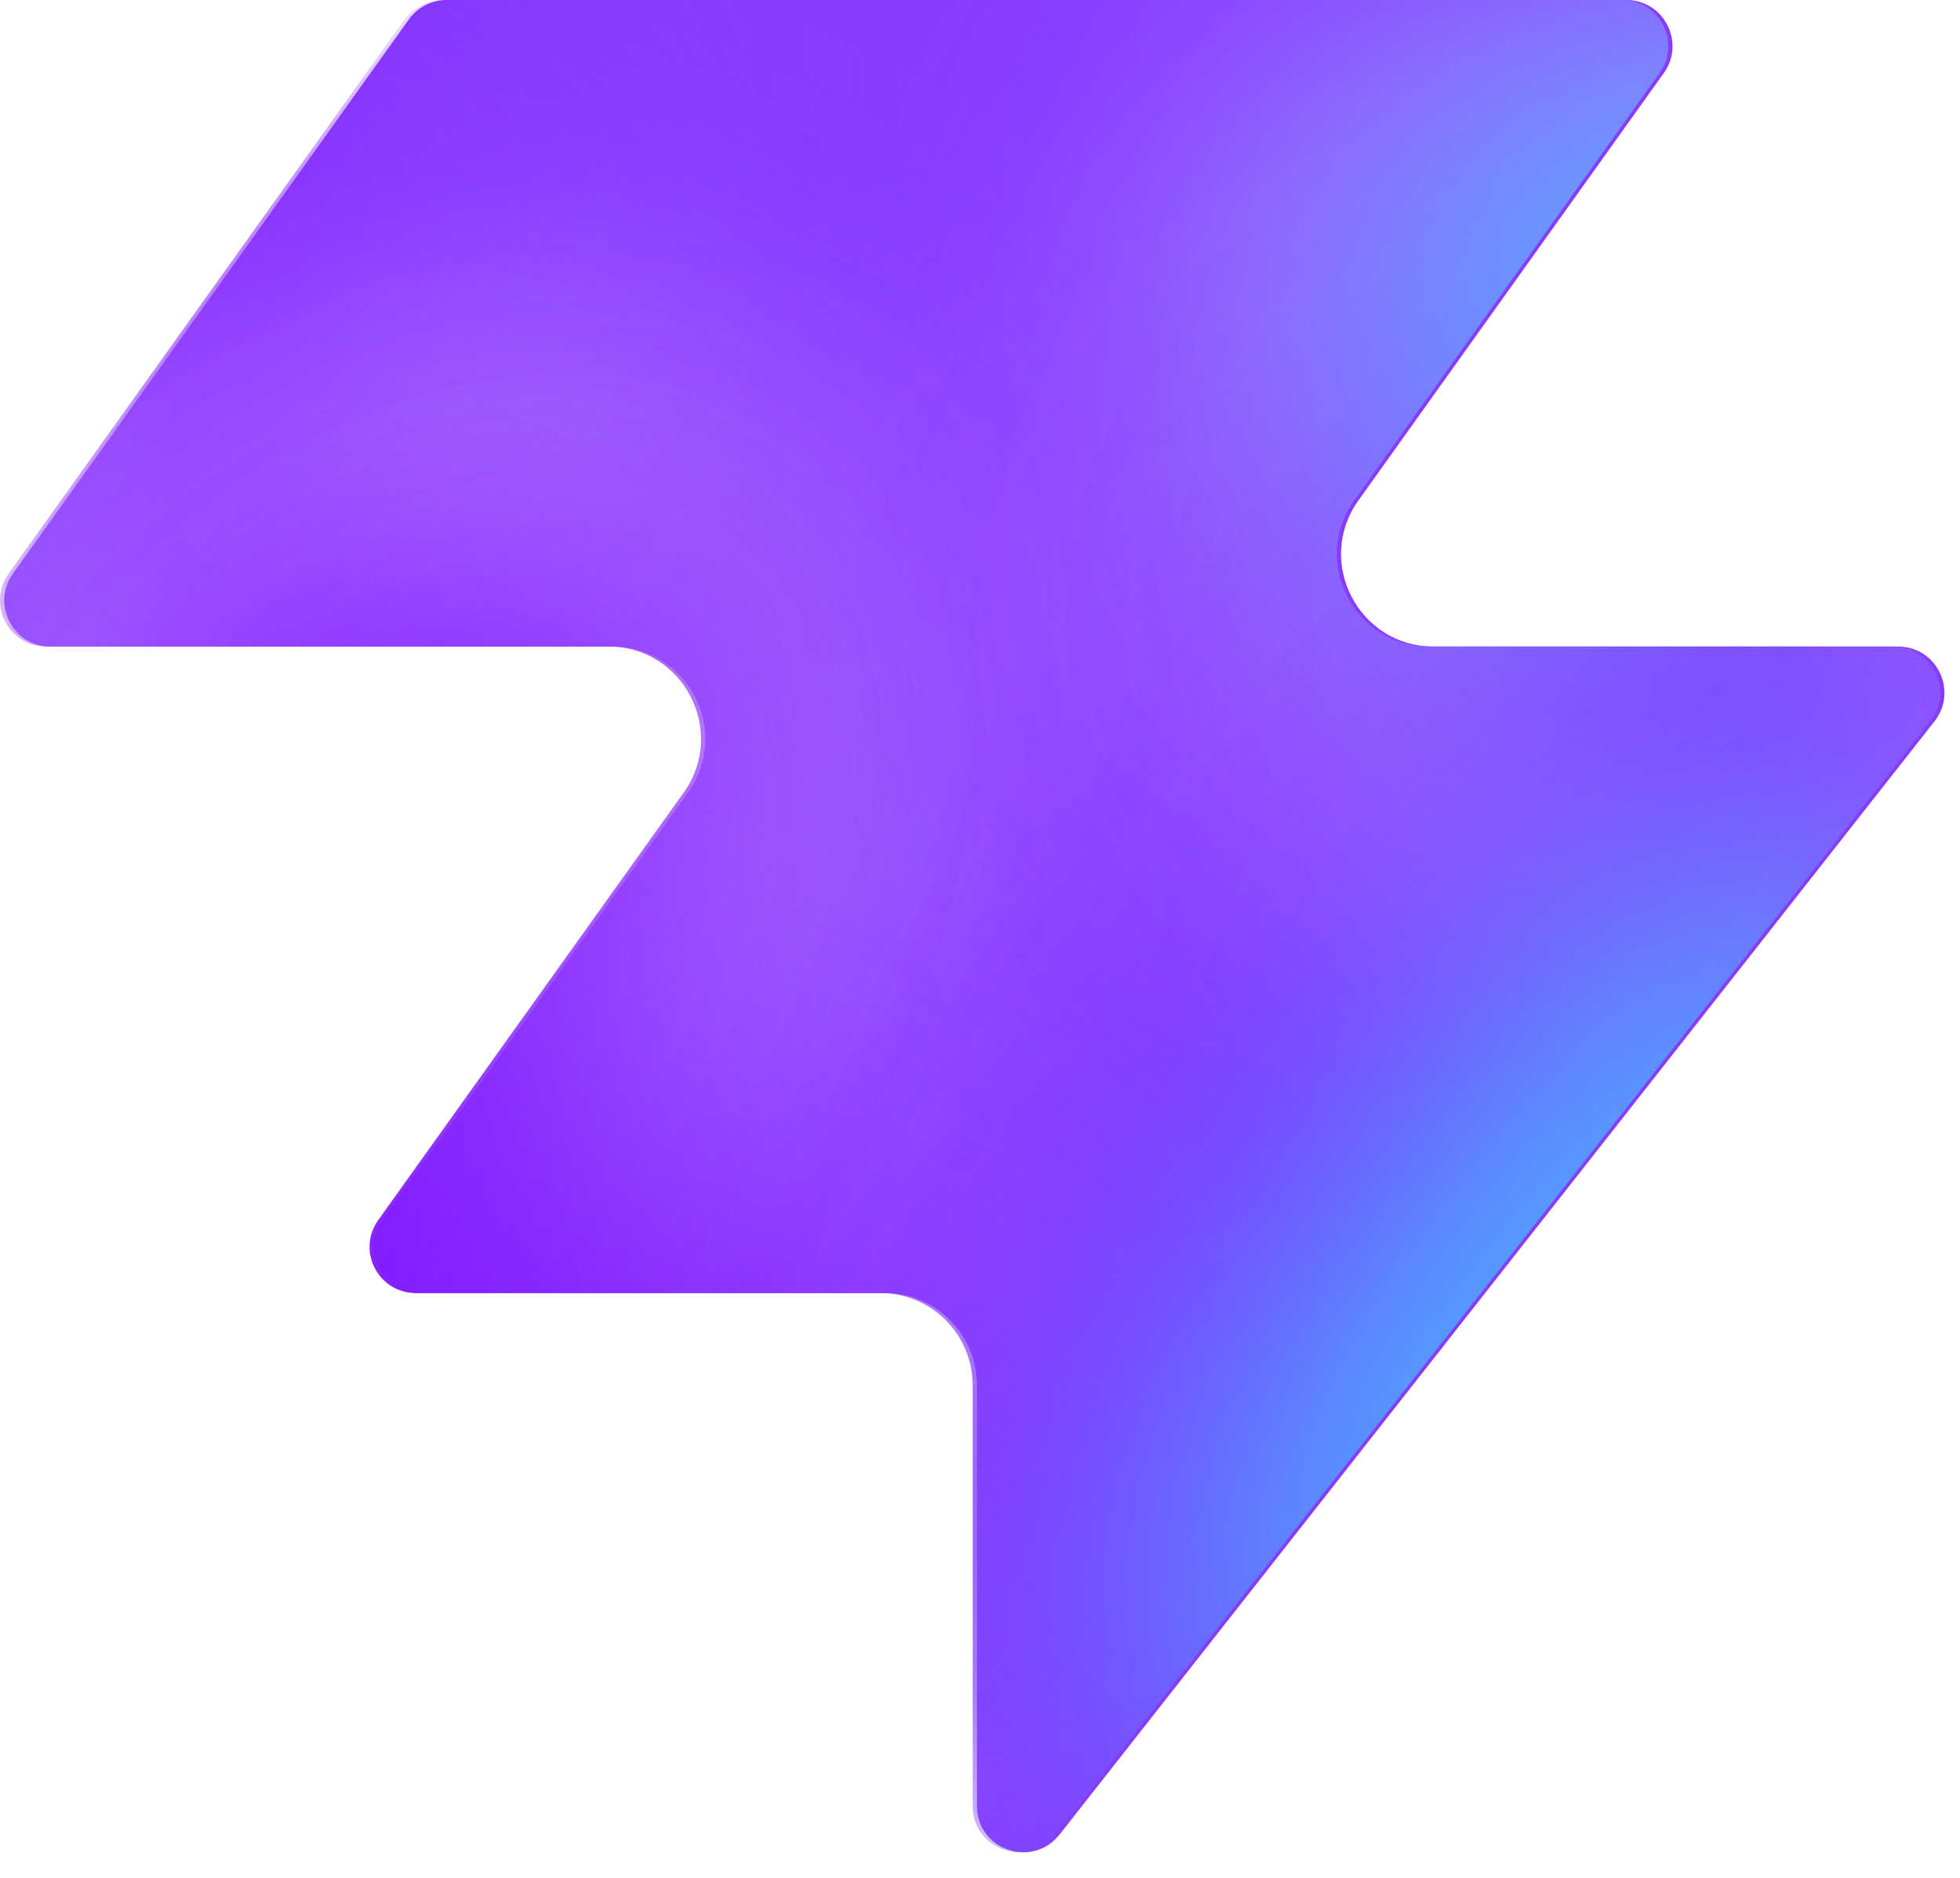
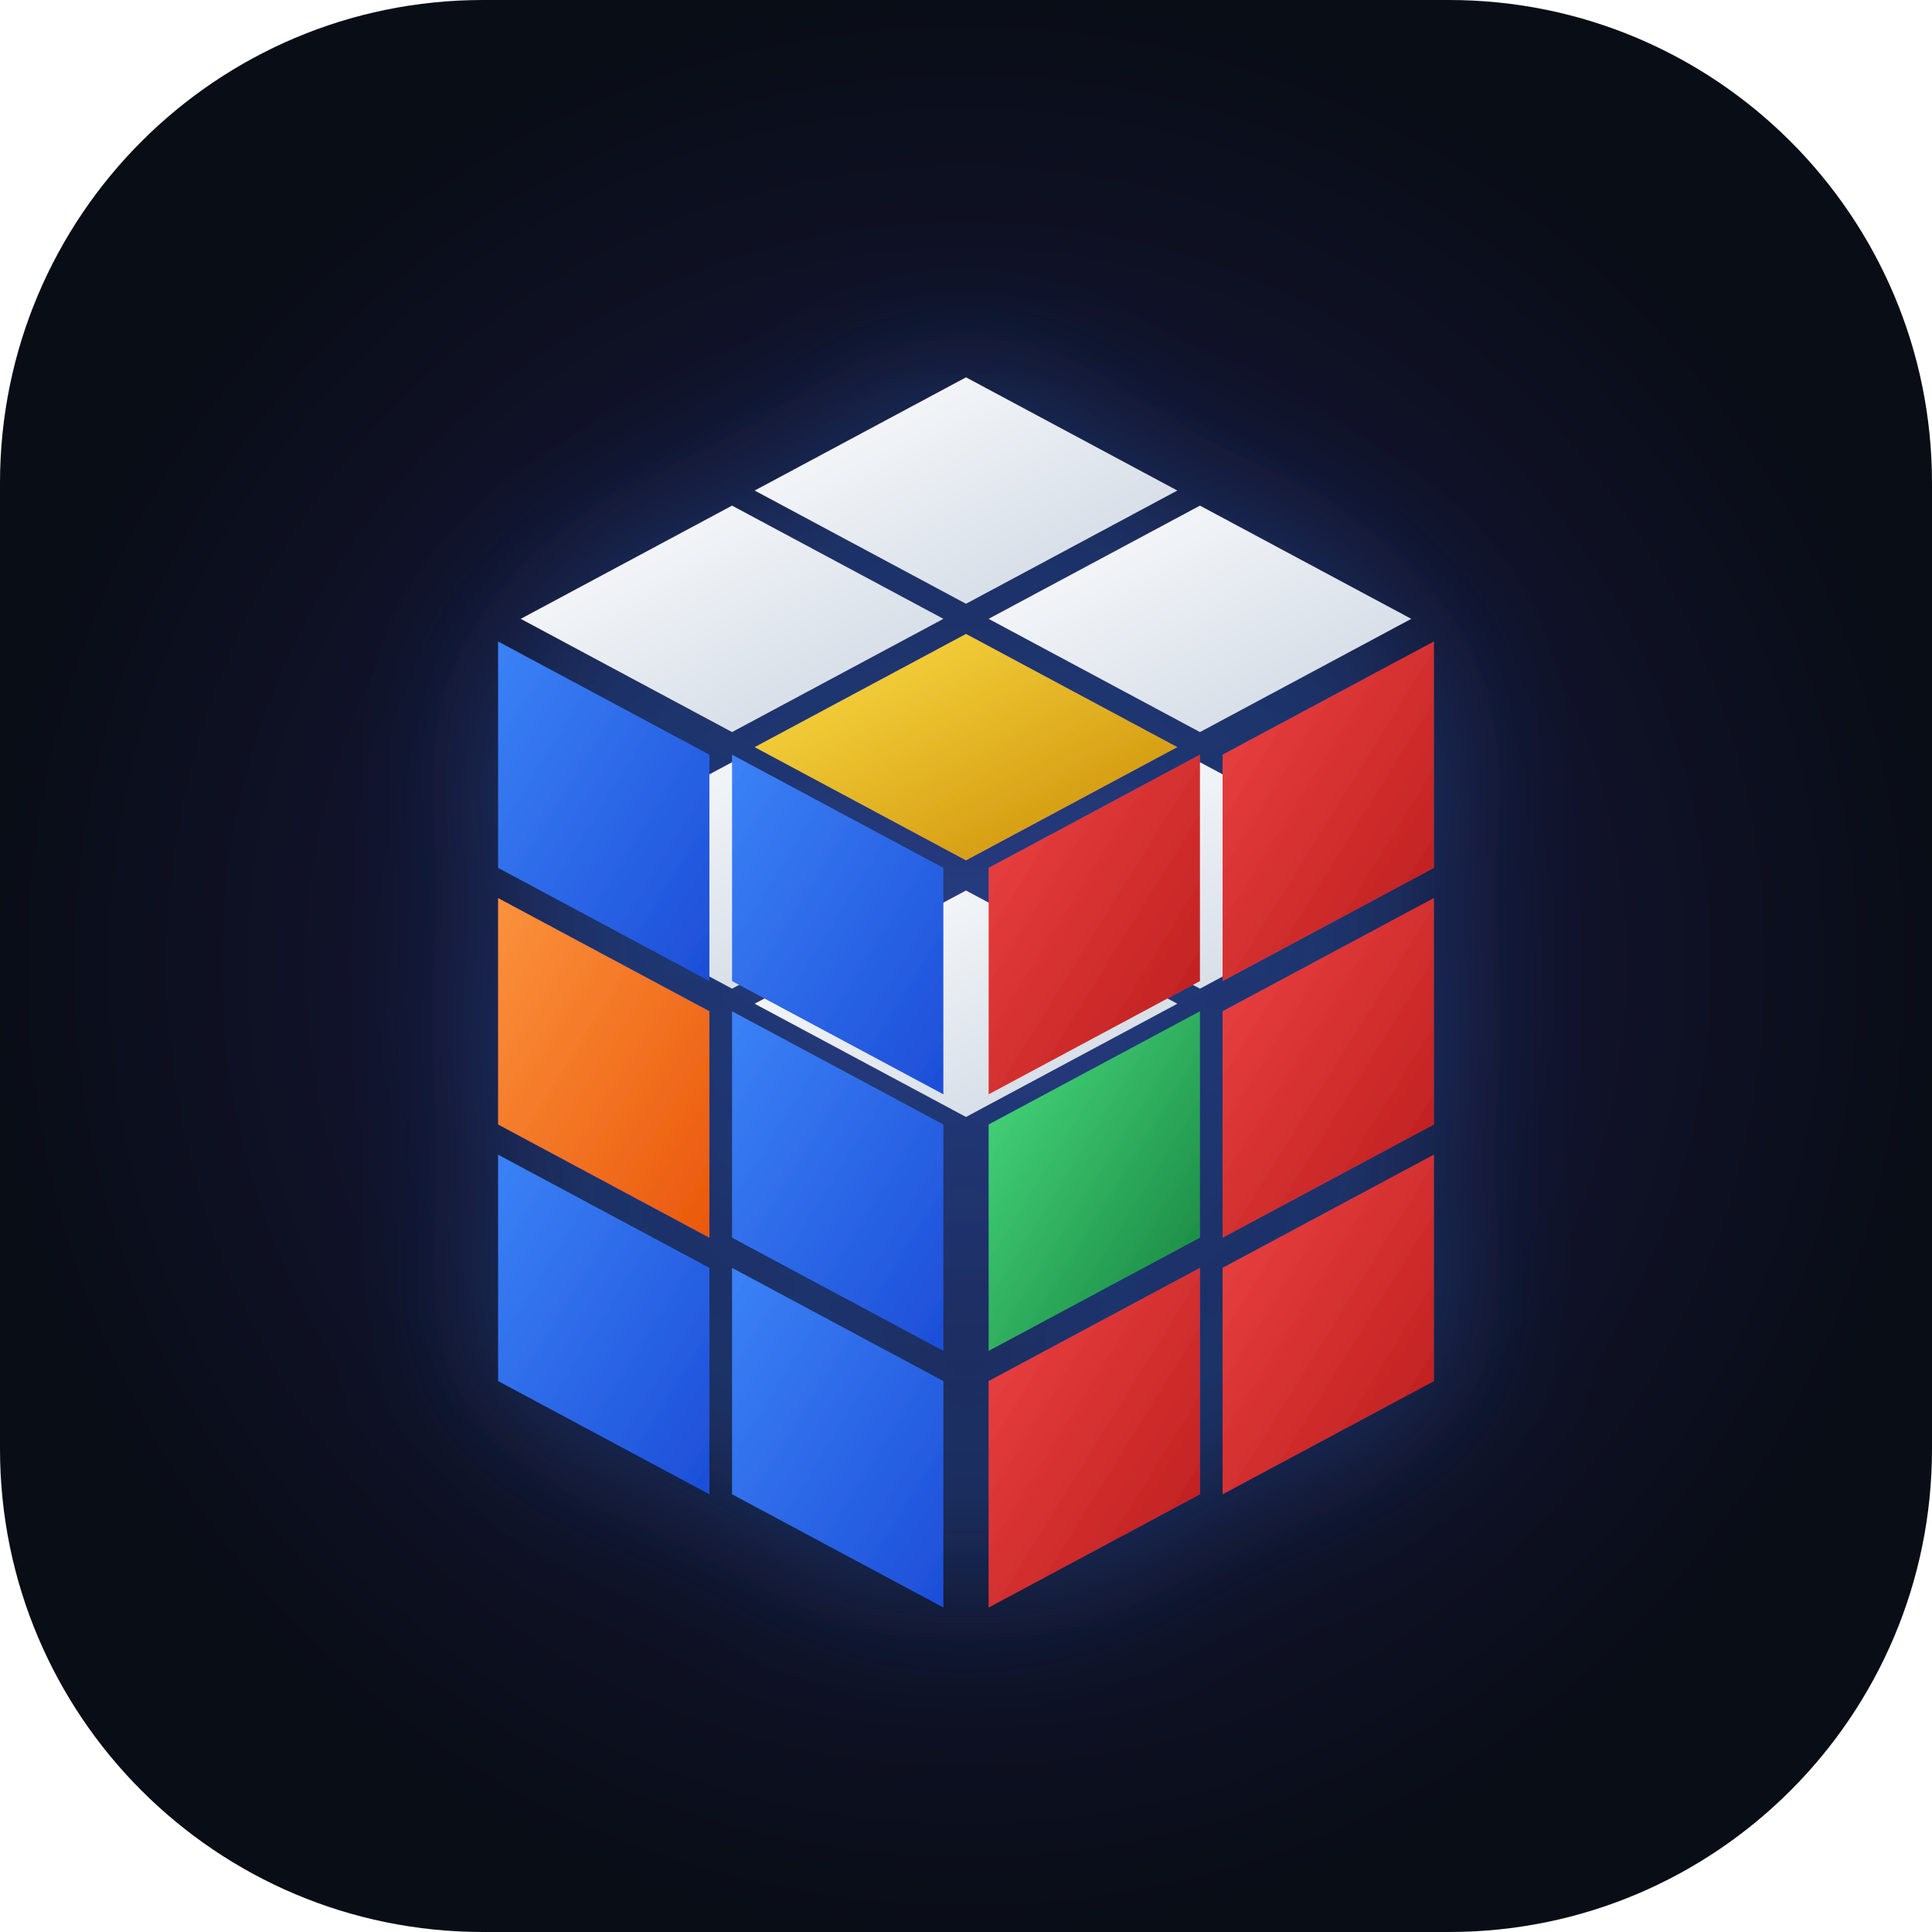
- <svg xmlns="http://www.w3.org/2000/svg" width="48" height="46" fill="none" viewBox="0 0 48 46">
-   <path fill="#863bff" d="M25.946 44.938c-.664.845-2.021.375-2.021-.698V33.937a2.26 2.26 0 0 0-2.262-2.262H10.287c-.92 0-1.456-1.04-.92-1.788l7.48-10.471c1.07-1.497 0-3.578-1.842-3.578H1.237c-.92 0-1.456-1.04-.92-1.788L10.013.474c.214-.297.556-.474.92-.474h28.894c.92 0 1.456 1.04.92 1.788l-7.48 10.471c-1.07 1.498 0 3.579 1.842 3.579h11.377c.943 0 1.473 1.088.89 1.83L25.947 44.94z" style="fill:#863bff;fill:color(display-p3 .525 .23 1);fill-opacity:1" />
-   <mask id="a" width="48" height="46" x="0" y="0" maskUnits="userSpaceOnUse" style="mask-type:alpha">
-     <path fill="#000" d="M25.842 44.938c-.664.844-2.021.375-2.021-.698V33.937a2.26 2.26 0 0 0-2.262-2.262H10.183c-.92 0-1.456-1.04-.92-1.788l7.48-10.471c1.07-1.498 0-3.579-1.842-3.579H1.133c-.92 0-1.456-1.04-.92-1.787L9.91.473c.214-.297.556-.474.92-.474h28.894c.92 0 1.456 1.04.92 1.788l-7.48 10.471c-1.07 1.498 0 3.578 1.842 3.578h11.377c.943 0 1.473 1.088.89 1.832L25.843 44.94z" style="fill:#000;fill-opacity:1" />
-   </mask>
-   <g mask="url(#a)">
-     <g filter="url(#b)">
-       <ellipse cx="5.508" cy="14.704" fill="#ede6ff" rx="5.508" ry="14.704" style="fill:#ede6ff;fill:color(display-p3 .927 .903 1);fill-opacity:1" transform="matrix(.00324 1 1 -.00324 -4.47 31.516)" />
-     </g>
-     <g filter="url(#c)">
-       <ellipse cx="10.399" cy="29.851" fill="#ede6ff" rx="10.399" ry="29.851" style="fill:#ede6ff;fill:color(display-p3 .927 .903 1);fill-opacity:1" transform="matrix(.00324 1 1 -.00324 -39.328 7.883)" />
-     </g>
-     <g filter="url(#d)">
-       <ellipse cx="5.508" cy="30.487" fill="#7e14ff" rx="5.508" ry="30.487" style="fill:#7e14ff;fill:color(display-p3 .492 .077 1);fill-opacity:1" transform="rotate(89.814 -25.913 -14.639)scale(1 -1)" />
-     </g>
-     <g filter="url(#e)">
-       <ellipse cx="5.508" cy="30.599" fill="#7e14ff" rx="5.508" ry="30.599" style="fill:#7e14ff;fill:color(display-p3 .492 .077 1);fill-opacity:1" transform="rotate(89.814 -32.644 -3.334)scale(1 -1)" />
-     </g>
-     <g filter="url(#f)">
-       <ellipse cx="5.508" cy="30.599" fill="#7e14ff" rx="5.508" ry="30.599" style="fill:#7e14ff;fill:color(display-p3 .492 .077 1);fill-opacity:1" transform="matrix(.00324 1 1 -.00324 -34.34 30.47)" />
-     </g>
-     <g filter="url(#g)">
-       <ellipse cx="14.072" cy="22.078" fill="#ede6ff" rx="14.072" ry="22.078" style="fill:#ede6ff;fill:color(display-p3 .927 .903 1);fill-opacity:1" transform="rotate(93.35 24.506 48.493)scale(-1 1)" />
-     </g>
-     <g filter="url(#h)">
-       <ellipse cx="3.47" cy="21.501" fill="#7e14ff" rx="3.47" ry="21.501" style="fill:#7e14ff;fill:color(display-p3 .492 .077 1);fill-opacity:1" transform="rotate(89.009 28.708 47.59)scale(-1 1)" />
-     </g>
-     <g filter="url(#i)">
-       <ellipse cx="3.47" cy="21.501" fill="#7e14ff" rx="3.47" ry="21.501" style="fill:#7e14ff;fill:color(display-p3 .492 .077 1);fill-opacity:1" transform="rotate(89.009 28.708 47.59)scale(-1 1)" />
-     </g>
-     <g filter="url(#j)">
-       <ellipse cx=".387" cy="8.972" fill="#7e14ff" rx="4.407" ry="29.108" style="fill:#7e14ff;fill:color(display-p3 .492 .077 1);fill-opacity:1" transform="rotate(39.51 .387 8.972)" />
-     </g>
-     <g filter="url(#k)">
-       <ellipse cx="47.523" cy="-6.092" fill="#7e14ff" rx="4.407" ry="29.108" style="fill:#7e14ff;fill:color(display-p3 .492 .077 1);fill-opacity:1" transform="rotate(37.892 47.523 -6.092)" />
-     </g>
-     <g filter="url(#l)">
-       <ellipse cx="41.412" cy="6.333" fill="#47bfff" rx="5.971" ry="9.665" style="fill:#47bfff;fill:color(display-p3 .28 .748 1);fill-opacity:1" transform="rotate(37.892 41.412 6.333)" />
-     </g>
-     <g filter="url(#m)">
-       <ellipse cx="-1.879" cy="38.332" fill="#7e14ff" rx="4.407" ry="29.108" style="fill:#7e14ff;fill:color(display-p3 .492 .077 1);fill-opacity:1" transform="rotate(37.892 -1.88 38.332)" />
-     </g>
-     <g filter="url(#n)">
-       <ellipse cx="-1.879" cy="38.332" fill="#7e14ff" rx="4.407" ry="29.108" style="fill:#7e14ff;fill:color(display-p3 .492 .077 1);fill-opacity:1" transform="rotate(37.892 -1.88 38.332)" />
-     </g>
-     <g filter="url(#o)">
-       <ellipse cx="35.651" cy="29.907" fill="#7e14ff" rx="4.407" ry="29.108" style="fill:#7e14ff;fill:color(display-p3 .492 .077 1);fill-opacity:1" transform="rotate(37.892 35.651 29.907)" />
-     </g>
-     <g filter="url(#p)">
-       <ellipse cx="38.418" cy="32.4" fill="#47bfff" rx="5.971" ry="15.297" style="fill:#47bfff;fill:color(display-p3 .28 .748 1);fill-opacity:1" transform="rotate(37.892 38.418 32.4)" />
-     </g>
-   </g>
+ <svg xmlns="http://www.w3.org/2000/svg" viewBox="0 0 512 512" width="100%" height="100%">
  <defs>
-     <filter id="b" width="60.045" height="41.654" x="-19.77" y="16.149" color-interpolation-filters="sRGB" filterUnits="userSpaceOnUse">
-       <feFlood flood-opacity="0" result="BackgroundImageFix" />
-       <feBlend in="SourceGraphic" in2="BackgroundImageFix" result="shape" />
-       <feGaussianBlur result="effect1_foregroundBlur_2002_17158" stdDeviation="7.659" />
-     </filter>
-     <filter id="c" width="90.34" height="51.437" x="-54.613" y="-7.533" color-interpolation-filters="sRGB" filterUnits="userSpaceOnUse">
-       <feFlood flood-opacity="0" result="BackgroundImageFix" />
-       <feBlend in="SourceGraphic" in2="BackgroundImageFix" result="shape" />
-       <feGaussianBlur result="effect1_foregroundBlur_2002_17158" stdDeviation="7.659" />
-     </filter>
-     <filter id="d" width="79.355" height="29.4" x="-49.64" y="2.03" color-interpolation-filters="sRGB" filterUnits="userSpaceOnUse">
-       <feFlood flood-opacity="0" result="BackgroundImageFix" />
-       <feBlend in="SourceGraphic" in2="BackgroundImageFix" result="shape" />
-       <feGaussianBlur result="effect1_foregroundBlur_2002_17158" stdDeviation="4.596" />
-     </filter>
-     <filter id="e" width="79.579" height="29.4" x="-45.045" y="20.029" color-interpolation-filters="sRGB" filterUnits="userSpaceOnUse">
-       <feFlood flood-opacity="0" result="BackgroundImageFix" />
-       <feBlend in="SourceGraphic" in2="BackgroundImageFix" result="shape" />
-       <feGaussianBlur result="effect1_foregroundBlur_2002_17158" stdDeviation="4.596" />
-     </filter>
-     <filter id="f" width="79.579" height="29.4" x="-43.513" y="21.178" color-interpolation-filters="sRGB" filterUnits="userSpaceOnUse">
-       <feFlood flood-opacity="0" result="BackgroundImageFix" />
-       <feBlend in="SourceGraphic" in2="BackgroundImageFix" result="shape" />
-       <feGaussianBlur result="effect1_foregroundBlur_2002_17158" stdDeviation="4.596" />
-     </filter>
-     <filter id="g" width="74.749" height="58.852" x="15.756" y="-17.901" color-interpolation-filters="sRGB" filterUnits="userSpaceOnUse">
-       <feFlood flood-opacity="0" result="BackgroundImageFix" />
-       <feBlend in="SourceGraphic" in2="BackgroundImageFix" result="shape" />
-       <feGaussianBlur result="effect1_foregroundBlur_2002_17158" stdDeviation="7.659" />
-     </filter>
-     <filter id="h" width="61.377" height="25.362" x="23.548" y="2.284" color-interpolation-filters="sRGB" filterUnits="userSpaceOnUse">
-       <feFlood flood-opacity="0" result="BackgroundImageFix" />
-       <feBlend in="SourceGraphic" in2="BackgroundImageFix" result="shape" />
-       <feGaussianBlur result="effect1_foregroundBlur_2002_17158" stdDeviation="4.596" />
-     </filter>
-     <filter id="i" width="61.377" height="25.362" x="23.548" y="2.284" color-interpolation-filters="sRGB" filterUnits="userSpaceOnUse">
-       <feFlood flood-opacity="0" result="BackgroundImageFix" />
-       <feBlend in="SourceGraphic" in2="BackgroundImageFix" result="shape" />
-       <feGaussianBlur result="effect1_foregroundBlur_2002_17158" stdDeviation="4.596" />
-     </filter>
-     <filter id="j" width="56.045" height="63.649" x="-27.636" y="-22.853" color-interpolation-filters="sRGB" filterUnits="userSpaceOnUse">
-       <feFlood flood-opacity="0" result="BackgroundImageFix" />
-       <feBlend in="SourceGraphic" in2="BackgroundImageFix" result="shape" />
-       <feGaussianBlur result="effect1_foregroundBlur_2002_17158" stdDeviation="4.596" />
-     </filter>
-     <filter id="k" width="54.814" height="64.646" x="20.116" y="-38.415" color-interpolation-filters="sRGB" filterUnits="userSpaceOnUse">
-       <feFlood flood-opacity="0" result="BackgroundImageFix" />
-       <feBlend in="SourceGraphic" in2="BackgroundImageFix" result="shape" />
-       <feGaussianBlur result="effect1_foregroundBlur_2002_17158" stdDeviation="4.596" />
-     </filter>
-     <filter id="l" width="33.541" height="35.313" x="24.641" y="-11.323" color-interpolation-filters="sRGB" filterUnits="userSpaceOnUse">
-       <feFlood flood-opacity="0" result="BackgroundImageFix" />
-       <feBlend in="SourceGraphic" in2="BackgroundImageFix" result="shape" />
-       <feGaussianBlur result="effect1_foregroundBlur_2002_17158" stdDeviation="4.596" />
-     </filter>
-     <filter id="m" width="54.814" height="64.646" x="-29.286" y="6.009" color-interpolation-filters="sRGB" filterUnits="userSpaceOnUse">
-       <feFlood flood-opacity="0" result="BackgroundImageFix" />
-       <feBlend in="SourceGraphic" in2="BackgroundImageFix" result="shape" />
-       <feGaussianBlur result="effect1_foregroundBlur_2002_17158" stdDeviation="4.596" />
-     </filter>
-     <filter id="n" width="54.814" height="64.646" x="-29.286" y="6.009" color-interpolation-filters="sRGB" filterUnits="userSpaceOnUse">
-       <feFlood flood-opacity="0" result="BackgroundImageFix" />
-       <feBlend in="SourceGraphic" in2="BackgroundImageFix" result="shape" />
-       <feGaussianBlur result="effect1_foregroundBlur_2002_17158" stdDeviation="4.596" />
-     </filter>
-     <filter id="o" width="54.814" height="64.646" x="8.244" y="-2.416" color-interpolation-filters="sRGB" filterUnits="userSpaceOnUse">
-       <feFlood flood-opacity="0" result="BackgroundImageFix" />
-       <feBlend in="SourceGraphic" in2="BackgroundImageFix" result="shape" />
-       <feGaussianBlur result="effect1_foregroundBlur_2002_17158" stdDeviation="4.596" />
-     </filter>
-     <filter id="p" width="39.409" height="43.623" x="18.713" y="10.588" color-interpolation-filters="sRGB" filterUnits="userSpaceOnUse">
-       <feFlood flood-opacity="0" result="BackgroundImageFix" />
-       <feBlend in="SourceGraphic" in2="BackgroundImageFix" result="shape" />
-       <feGaussianBlur result="effect1_foregroundBlur_2002_17158" stdDeviation="4.596" />
+     <radialGradient id="bgGlow" cx="50%" cy="50%" r="50%" fx="50%" fy="50%">
+       <stop offset="0%" stop-color="#1E1B4B" />
+       <stop offset="100%" stop-color="#090D16" />
+     </radialGradient>
+     <linearGradient id="topGradient" x1="0%" y1="0%" x2="100%" y2="100%">
+       <stop offset="0%" stop-color="#FFFFFF" />
+       <stop offset="100%" stop-color="#CBD5E1" />
+     </linearGradient>
+     <linearGradient id="rightGradient" x1="0%" y1="0%" x2="100%" y2="100%">
+       <stop offset="0%" stop-color="#EF4444" />
+       <stop offset="100%" stop-color="#B91C1C" />
+     </linearGradient>
+     <linearGradient id="leftGradient" x1="0%" y1="0%" x2="100%" y2="100%">
+       <stop offset="0%" stop-color="#3B82F6" />
+       <stop offset="100%" stop-color="#1D4ED8" />
+     </linearGradient>
+     <linearGradient id="orangeGradient" x1="0%" y1="0%" x2="100%" y2="100%">
+       <stop offset="0%" stop-color="#FB923C" />
+       <stop offset="100%" stop-color="#EA580C" />
+     </linearGradient>
+     <linearGradient id="greenGradient" x1="0%" y1="0%" x2="100%" y2="100%">
+       <stop offset="0%" stop-color="#4ADE80" />
+       <stop offset="100%" stop-color="#15803D" />
+     </linearGradient>
+     <linearGradient id="yellowGradient" x1="0%" y1="0%" x2="100%" y2="100%">
+       <stop offset="0%" stop-color="#FDE047" />
+       <stop offset="100%" stop-color="#CA8A04" />
+     </linearGradient>
+     <filter id="cubeShadow" x="-20%" y="-20%" width="140%" height="140%">
+       <feDropShadow dx="0" dy="12" stdDeviation="16" flood-color="#000000" flood-opacity="0.6" />
+       <feDropShadow dx="0" dy="0" stdDeviation="20" flood-color="#3B82F6" flood-opacity="0.35" />
    </filter>
  </defs>
+   <rect width="512" height="512" rx="128" fill="url(#bgGlow)" />
+   <g filter="url(#cubeShadow)" transform="translate(0, 10)">
+     <polygon points="256,90 200,120 256,150 312,120" fill="url(#topGradient)" rx="4" />
+     <polygon points="194,124 138,154 194,184 250,154" fill="url(#topGradient)" />
+     <polygon points="318,124 262,154 318,184 374,154" fill="url(#topGradient)" />
+     <polygon points="256,158 200,188 256,218 312,188" fill="url(#yellowGradient)" />
+     <polygon points="194,192 138,222 194,252 250,222" fill="url(#topGradient)" />
+     <polygon points="318,192 262,222 318,252 374,222" fill="url(#topGradient)" />
+     <polygon points="256,226 200,256 256,286 312,256" fill="url(#topGradient)" />
+     <polygon points="132,160 188,190 188,250 132,220" fill="url(#leftGradient)" />
+     <polygon points="194,190 250,220 250,280 194,250" fill="url(#leftGradient)" />
+     <polygon points="132,228 188,258 188,318 132,288" fill="url(#orangeGradient)" />
+     <polygon points="194,258 250,288 250,348 194,318" fill="url(#leftGradient)" />
+     <polygon points="132,296 188,326 188,386 132,356" fill="url(#leftGradient)" />
+     <polygon points="194,326 250,356 250,416 194,386" fill="url(#leftGradient)" />
+     <polygon points="262,220 318,190 318,250 262,280" fill="url(#rightGradient)" />
+     <polygon points="324,190 380,160 380,220 324,250" fill="url(#rightGradient)" />
+     <polygon points="262,288 318,258 318,318 262,348" fill="url(#greenGradient)" />
+     <polygon points="324,258 380,228 380,288 324,318" fill="url(#rightGradient)" />
+     <polygon points="262,356 318,326 318,386 262,416" fill="url(#rightGradient)" />
+     <polygon points="324,326 380,296 380,356 324,386" fill="url(#rightGradient)" />
+   </g>
</svg>
